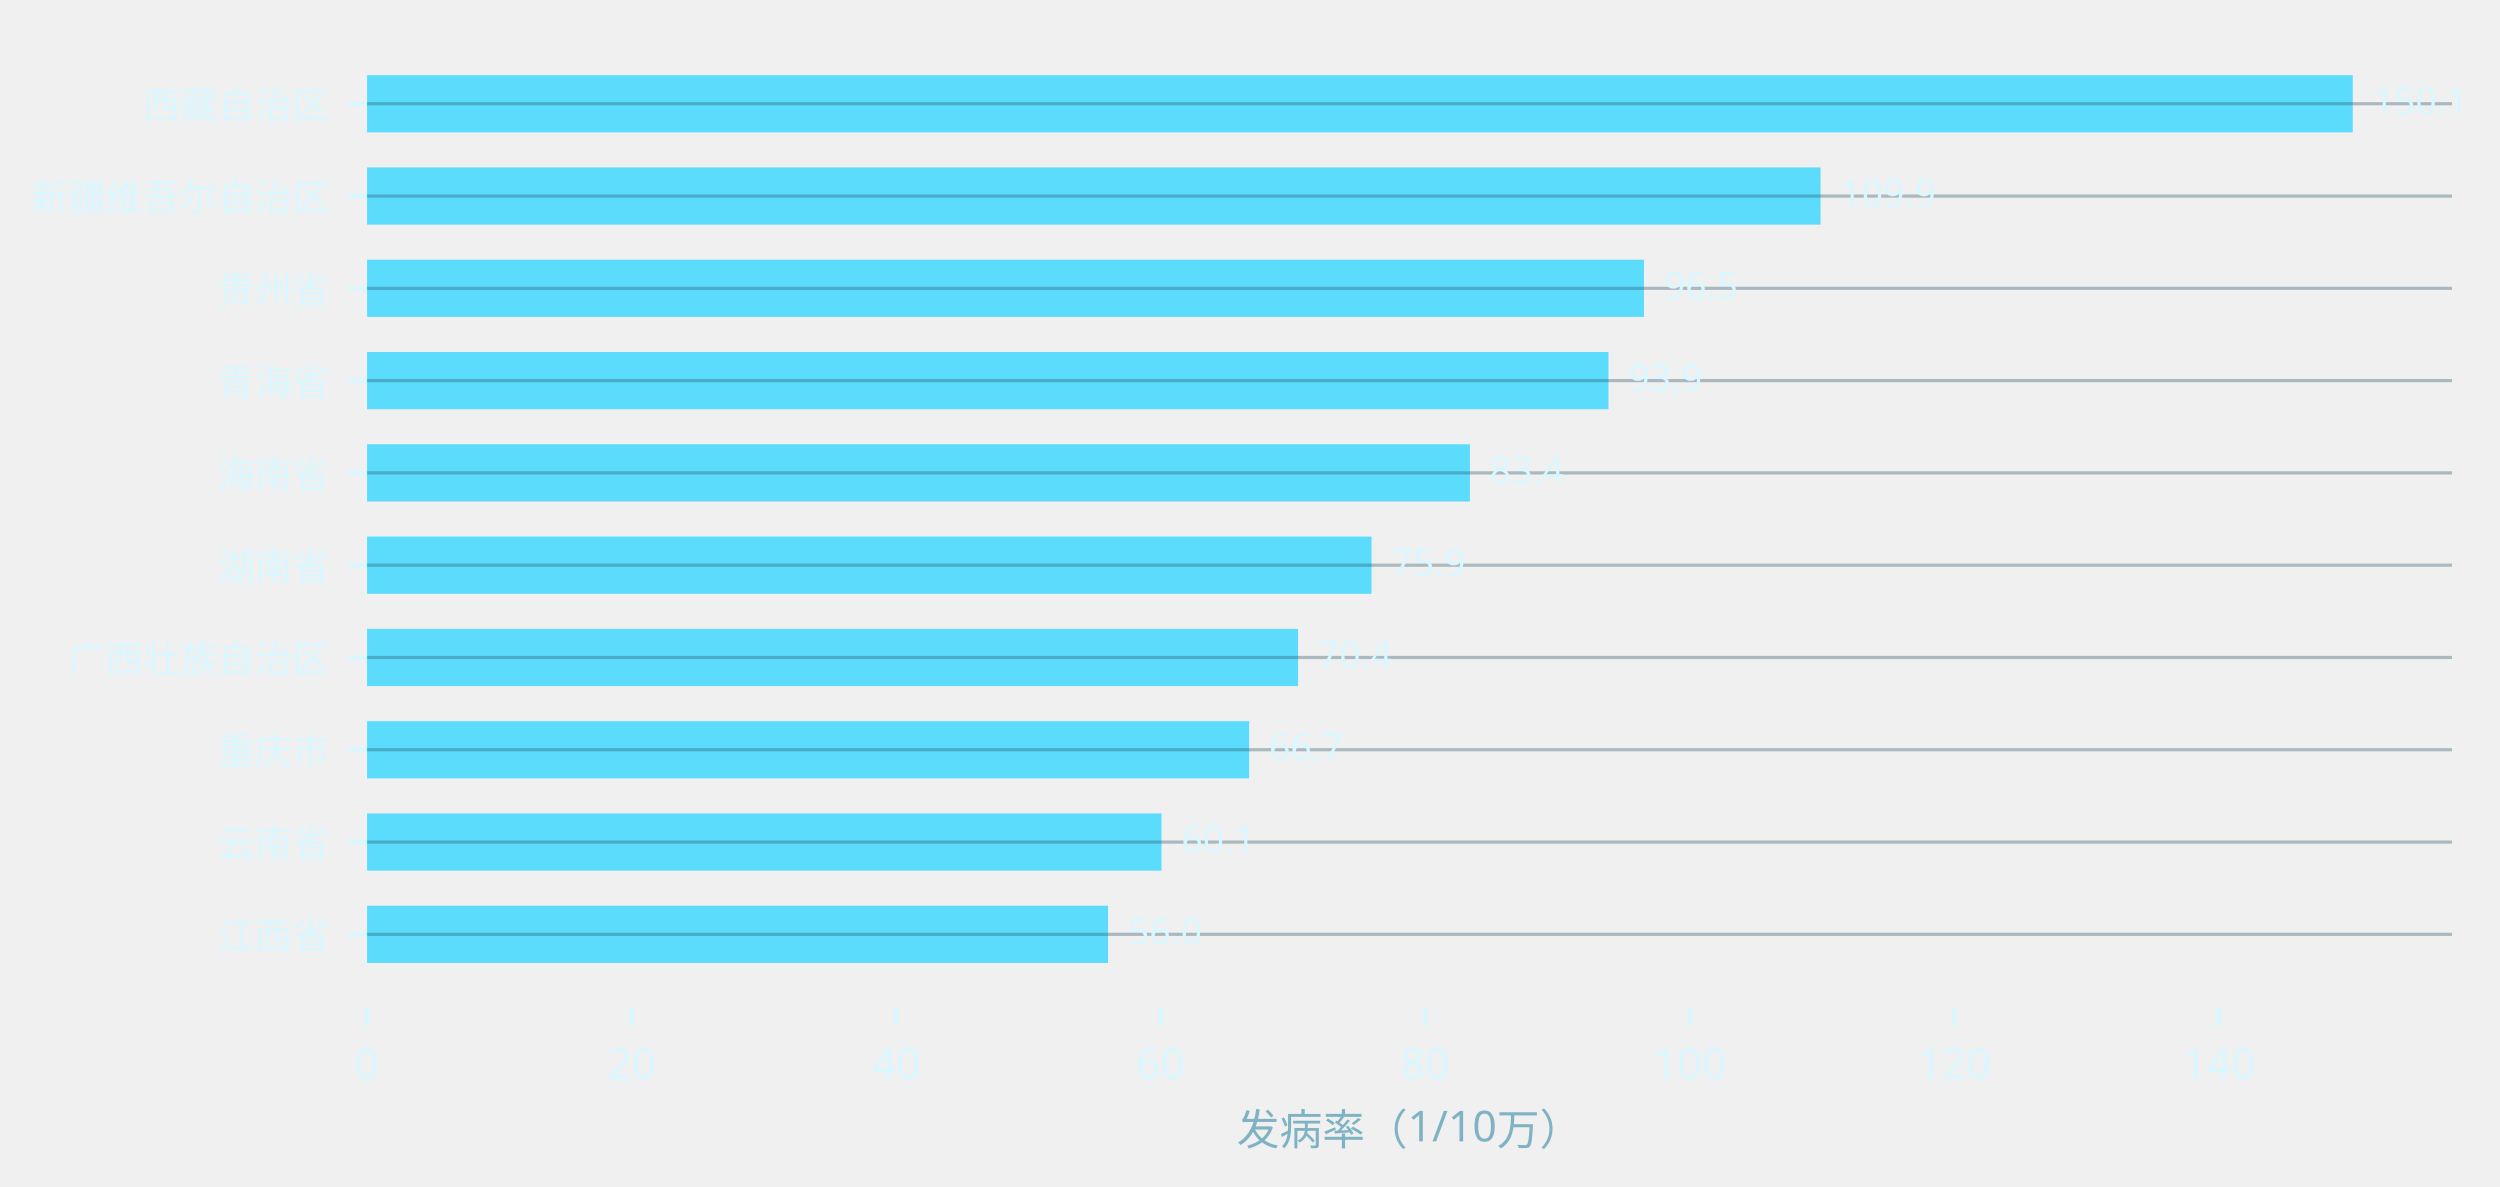
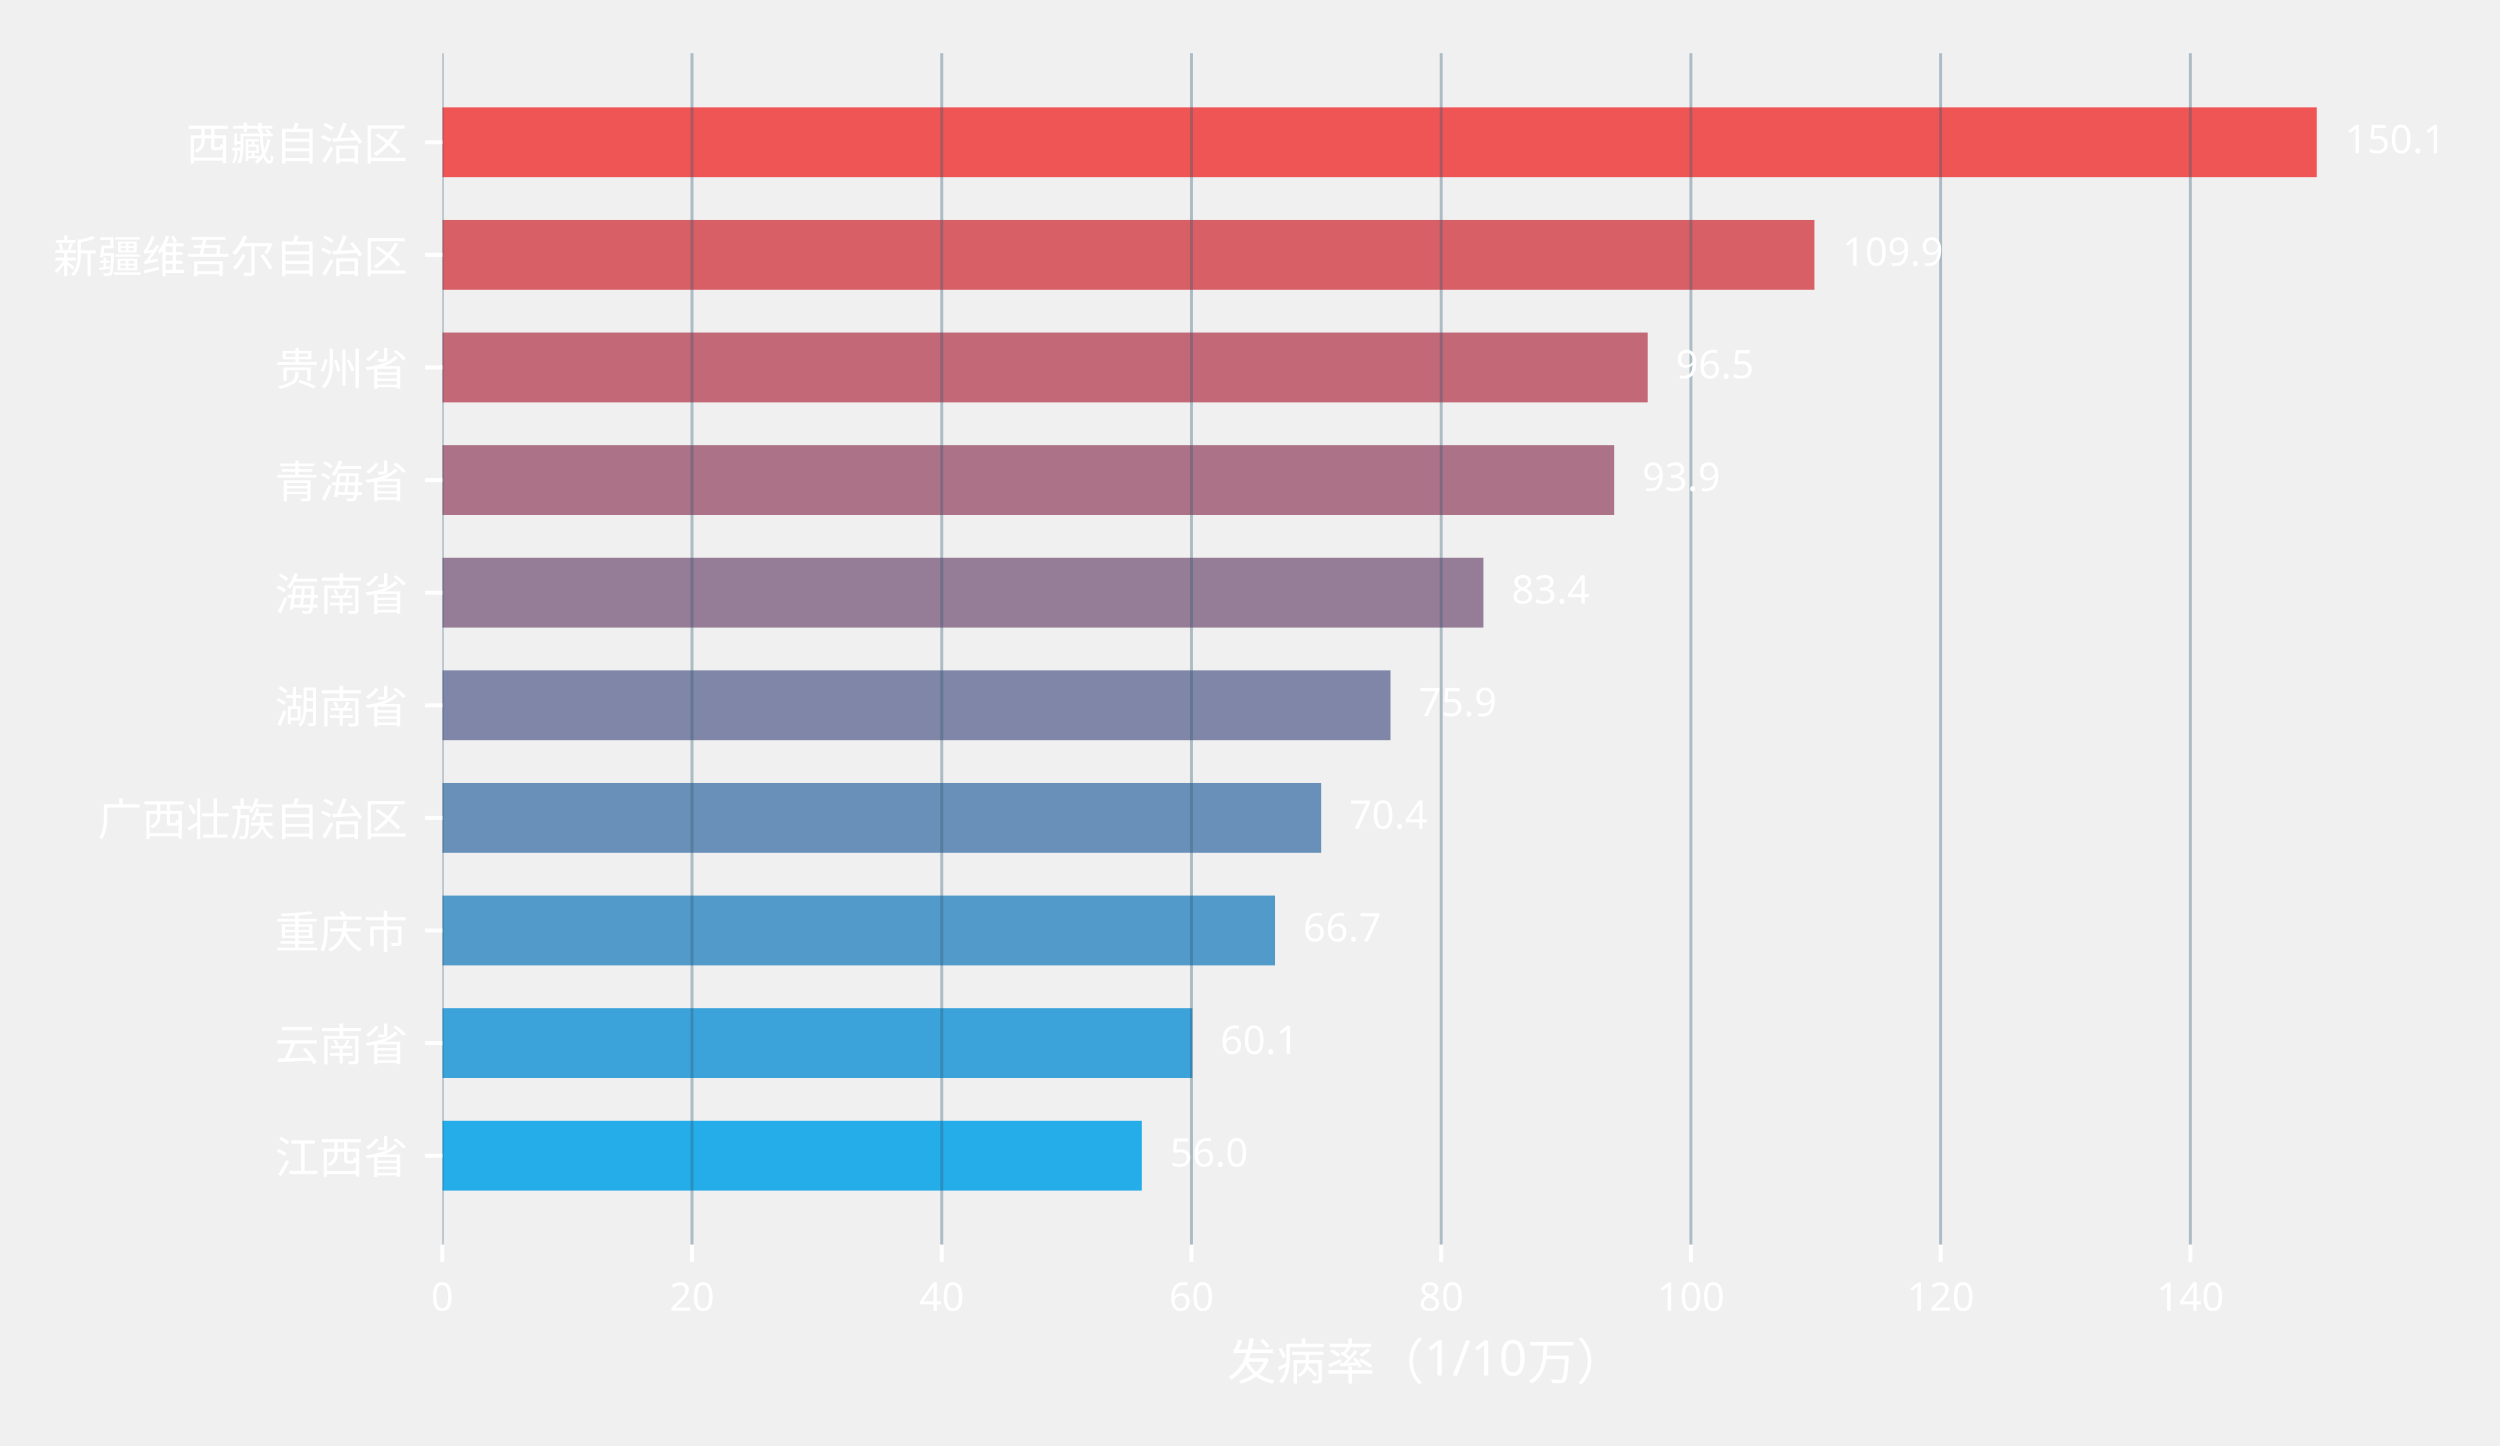
- <svg xmlns="http://www.w3.org/2000/svg" xmlns:xlink="http://www.w3.org/1999/xlink" width="468.345pt" height="222.239pt" viewBox="0 0 468.345 222.239" version="1.1">
+ <svg xmlns="http://www.w3.org/2000/svg" xmlns:xlink="http://www.w3.org/1999/xlink" width="507.571pt" height="293.383pt" viewBox="0 0 507.571 293.383" version="1.1">
  <defs>
    <style type="text/css">*{stroke-linejoin: round; stroke-linecap: butt}</style>
  </defs>
  <g id="figure_1">
    <g id="patch_1">
-       <path d="M 0 222.239  L 468.345 222.239  L 468.345 0  L 0 0  L 0 222.239  z " style="fill: none" />
+       <path d="M 0 293.383  L 507.571 293.383  L 507.571 0  L 0 0  L 0 293.383  z " style="fill: none" />
    </g>
    <g id="axes_1">
      <g id="patch_2">
-         <path d="M 68.76 188.712  L 459.36 188.712  L 459.36 5.76  L 68.76 5.76  L 68.76 188.712  z " style="fill: none" />
+         <path d="M 89.8 252.72  L 489.4 252.72  L 489.4 10.8  L 89.8 10.8  L 89.8 252.72  z " style="fill: none" />
      </g>
      <g id="patch_3">
-         <path d="M 68.76 180.396  L 207.581 180.396  L 207.581 169.677  L 68.76 169.677  z " clip-path="url(#p85310d6818)" style="fill: #31d6ff; opacity: 0.78" />
+         <path d="M 89.8 241.724  L 231.82 241.724  L 231.82 227.55  L 89.8 227.55  z " clip-path="url(#pbfb5926a3f)" style="fill: #0ea5e9; opacity: 0.9" />
      </g>
      <g id="patch_4">
-         <path d="M 68.76 163.107  L 217.598 163.107  L 217.598 152.388  L 68.76 152.388  z " clip-path="url(#p85310d6818)" style="fill: #31d6ff; opacity: 0.78" />
+         <path d="M 89.8 218.862  L 242.068 218.862  L 242.068 204.688  L 89.8 204.688  z " clip-path="url(#pbfb5926a3f)" style="fill: #279ad7; opacity: 0.9" />
      </g>
      <g id="patch_5">
-         <path d="M 68.76 145.818  L 234.013 145.818  L 234.013 135.099  L 68.76 135.099  z " clip-path="url(#p85310d6818)" style="fill: #31d6ff; opacity: 0.78" />
+         <path d="M 89.8 196.001  L 258.86 196.001  L 258.86 181.827  L 89.8 181.827  z " clip-path="url(#pbfb5926a3f)" style="fill: #3f90c5; opacity: 0.9" />
      </g>
      <g id="patch_6">
-         <path d="M 68.76 128.529  L 243.179 128.529  L 243.179 117.81  L 68.76 117.81  z " clip-path="url(#p85310d6818)" style="fill: #31d6ff; opacity: 0.78" />
+         <path d="M 89.8 173.139  L 268.238 173.139  L 268.238 158.965  L 89.8 158.965  z " clip-path="url(#pbfb5926a3f)" style="fill: #5985b2; opacity: 0.9" />
      </g>
      <g id="patch_7">
-         <path d="M 68.76 111.24  L 256.937 111.24  L 256.937 100.521  L 68.76 100.521  z " clip-path="url(#p85310d6818)" style="fill: #31d6ff; opacity: 0.78" />
+         <path d="M 89.8 150.278  L 282.312 150.278  L 282.312 136.104  L 89.8 136.104  z " clip-path="url(#pbfb5926a3f)" style="fill: #727aa0; opacity: 0.9" />
      </g>
      <g id="patch_8">
-         <path d="M 68.76 93.951  L 275.374 93.951  L 275.374 83.232  L 68.76 83.232  z " clip-path="url(#p85310d6818)" style="fill: #31d6ff; opacity: 0.78" />
+         <path d="M 89.8 127.416  L 301.175 127.416  L 301.175 113.242  L 89.8 113.242  z " clip-path="url(#pbfb5926a3f)" style="fill: #8b6f8d; opacity: 0.9" />
      </g>
      <g id="patch_9">
-         <path d="M 68.76 76.662  L 301.324 76.662  L 301.324 65.943  L 68.76 65.943  z " clip-path="url(#p85310d6818)" style="fill: #31d6ff; opacity: 0.78" />
+         <path d="M 89.8 104.555  L 327.723 104.555  L 327.723 90.381  L 89.8 90.381  z " clip-path="url(#pbfb5926a3f)" style="fill: #a4647b; opacity: 0.9" />
      </g>
      <g id="patch_10">
-         <path d="M 68.76 59.373  L 307.98 59.373  L 307.98 48.654  L 68.76 48.654  z " clip-path="url(#p85310d6818)" style="fill: #31d6ff; opacity: 0.78" />
+         <path d="M 89.8 81.693  L 334.532 81.693  L 334.532 67.519  L 89.8 67.519  z " clip-path="url(#pbfb5926a3f)" style="fill: #be5968; opacity: 0.9" />
      </g>
      <g id="patch_11">
-         <path d="M 68.76 42.084  L 341.064 42.084  L 341.064 31.365  L 68.76 31.365  z " clip-path="url(#p85310d6818)" style="fill: #31d6ff; opacity: 0.78" />
+         <path d="M 89.8 58.832  L 368.378 58.832  L 368.378 44.658  L 89.8 44.658  z " clip-path="url(#pbfb5926a3f)" style="fill: #d64f56; opacity: 0.9" />
      </g>
      <g id="patch_12">
-         <path d="M 68.76 24.795  L 440.76 24.795  L 440.76 14.076  L 68.76 14.076  z " clip-path="url(#p85310d6818)" style="fill: #31d6ff; opacity: 0.78" />
+         <path d="M 89.8 35.97  L 470.371 35.97  L 470.371 21.796  L 89.8 21.796  z " clip-path="url(#pbfb5926a3f)" style="fill: #ef4444; opacity: 0.9" />
      </g>
      <g id="matplotlib.axis_1">
        <g id="xtick_1">
          <g id="line2d_1">
+             <path d="M 89.8 252.72  L 89.8 10.8  " clip-path="url(#pbfb5926a3f)" style="fill: none; stroke: #2f5a73; stroke-opacity: 0.35; stroke-width: 0.6; stroke-linecap: square" />
+           </g>
+           <g id="line2d_2">
            <defs>
-               <path id="mc9dfb1f08f" d="M 0 0  L 0 3.5  " style="stroke: #d9f7ff; stroke-width: 0.8" />
+               <path id="m87b8e625bf" d="M 0 0  L 0 3.5  " style="stroke: #ffffff; stroke-width: 0.8" />
            </defs>
            <g>
-               <use xlink:href="#mc9dfb1f08f" x="68.76" y="188.712" style="fill: #d9f7ff; stroke: #d9f7ff; stroke-width: 0.8" />
+               <use xlink:href="#m87b8e625bf" x="89.8" y="252.72" style="fill: #ffffff; stroke: #ffffff; stroke-width: 0.8" />
            </g>
          </g>
          <g id="text_1">
-             <text style="font-size: 8px; font-family: 'Microsoft YaHei'; text-anchor: middle; fill: #d9f7ff" x="68.76" y="202.107" transform="rotate(-0 68.76 202.107)">0</text>
+             <text style="font-size: 8px; font-family: 'Microsoft YaHei'; text-anchor: middle; fill: #ffffff" x="89.8" y="266.115" transform="rotate(-0 89.8 266.115)">0</text>
          </g>
        </g>
        <g id="xtick_2">
-           <g id="line2d_2">
-             <g>
-               <use xlink:href="#mc9dfb1f08f" x="118.319" y="188.712" style="fill: #d9f7ff; stroke: #d9f7ff; stroke-width: 0.8" />
+           <g id="line2d_3">
+             <path d="M 140.5 252.72  L 140.5 10.8  " clip-path="url(#pbfb5926a3f)" style="fill: none; stroke: #2f5a73; stroke-opacity: 0.35; stroke-width: 0.6; stroke-linecap: square" />
+           </g>
+           <g id="line2d_4">
+             <g>
+               <use xlink:href="#m87b8e625bf" x="140.5" y="252.72" style="fill: #ffffff; stroke: #ffffff; stroke-width: 0.8" />
            </g>
          </g>
          <g id="text_2">
-             <text style="font-size: 8px; font-family: 'Microsoft YaHei'; text-anchor: middle; fill: #d9f7ff" x="118.319" y="202.107" transform="rotate(-0 118.3186 202.107)">20</text>
+             <text style="font-size: 8px; font-family: 'Microsoft YaHei'; text-anchor: middle; fill: #ffffff" x="140.5" y="266.115" transform="rotate(-0 140.5005 266.115)">20</text>
          </g>
        </g>
        <g id="xtick_3">
-           <g id="line2d_3">
-             <g>
-               <use xlink:href="#mc9dfb1f08f" x="167.877" y="188.712" style="fill: #d9f7ff; stroke: #d9f7ff; stroke-width: 0.8" />
+           <g id="line2d_5">
+             <path d="M 191.201 252.72  L 191.201 10.8  " clip-path="url(#pbfb5926a3f)" style="fill: none; stroke: #2f5a73; stroke-opacity: 0.35; stroke-width: 0.6; stroke-linecap: square" />
+           </g>
+           <g id="line2d_6">
+             <g>
+               <use xlink:href="#m87b8e625bf" x="191.201" y="252.72" style="fill: #ffffff; stroke: #ffffff; stroke-width: 0.8" />
            </g>
          </g>
          <g id="text_3">
-             <text style="font-size: 8px; font-family: 'Microsoft YaHei'; text-anchor: middle; fill: #d9f7ff" x="167.877" y="202.107" transform="rotate(-0 167.8772 202.107)">40</text>
+             <text style="font-size: 8px; font-family: 'Microsoft YaHei'; text-anchor: middle; fill: #ffffff" x="191.201" y="266.115" transform="rotate(-0 191.201 266.115)">40</text>
          </g>
        </g>
        <g id="xtick_4">
-           <g id="line2d_4">
-             <g>
-               <use xlink:href="#mc9dfb1f08f" x="217.436" y="188.712" style="fill: #d9f7ff; stroke: #d9f7ff; stroke-width: 0.8" />
+           <g id="line2d_7">
+             <path d="M 241.901 252.72  L 241.901 10.8  " clip-path="url(#pbfb5926a3f)" style="fill: none; stroke: #2f5a73; stroke-opacity: 0.35; stroke-width: 0.6; stroke-linecap: square" />
+           </g>
+           <g id="line2d_8">
+             <g>
+               <use xlink:href="#m87b8e625bf" x="241.901" y="252.72" style="fill: #ffffff; stroke: #ffffff; stroke-width: 0.8" />
            </g>
          </g>
          <g id="text_4">
-             <text style="font-size: 8px; font-family: 'Microsoft YaHei'; text-anchor: middle; fill: #d9f7ff" x="217.436" y="202.107" transform="rotate(-0 217.4358 202.107)">60</text>
+             <text style="font-size: 8px; font-family: 'Microsoft YaHei'; text-anchor: middle; fill: #ffffff" x="241.901" y="266.115" transform="rotate(-0 241.9015 266.115)">60</text>
          </g>
        </g>
        <g id="xtick_5">
-           <g id="line2d_5">
-             <g>
-               <use xlink:href="#mc9dfb1f08f" x="266.994" y="188.712" style="fill: #d9f7ff; stroke: #d9f7ff; stroke-width: 0.8" />
+           <g id="line2d_9">
+             <path d="M 292.602 252.72  L 292.602 10.8  " clip-path="url(#pbfb5926a3f)" style="fill: none; stroke: #2f5a73; stroke-opacity: 0.35; stroke-width: 0.6; stroke-linecap: square" />
+           </g>
+           <g id="line2d_10">
+             <g>
+               <use xlink:href="#m87b8e625bf" x="292.602" y="252.72" style="fill: #ffffff; stroke: #ffffff; stroke-width: 0.8" />
            </g>
          </g>
          <g id="text_5">
-             <text style="font-size: 8px; font-family: 'Microsoft YaHei'; text-anchor: middle; fill: #d9f7ff" x="266.994" y="202.107" transform="rotate(-0 266.9943 202.107)">80</text>
+             <text style="font-size: 8px; font-family: 'Microsoft YaHei'; text-anchor: middle; fill: #ffffff" x="292.602" y="266.115" transform="rotate(-0 292.6019 266.115)">80</text>
          </g>
        </g>
        <g id="xtick_6">
-           <g id="line2d_6">
-             <g>
-               <use xlink:href="#mc9dfb1f08f" x="316.553" y="188.712" style="fill: #d9f7ff; stroke: #d9f7ff; stroke-width: 0.8" />
+           <g id="line2d_11">
+             <path d="M 343.302 252.72  L 343.302 10.8  " clip-path="url(#pbfb5926a3f)" style="fill: none; stroke: #2f5a73; stroke-opacity: 0.35; stroke-width: 0.6; stroke-linecap: square" />
+           </g>
+           <g id="line2d_12">
+             <g>
+               <use xlink:href="#m87b8e625bf" x="343.302" y="252.72" style="fill: #ffffff; stroke: #ffffff; stroke-width: 0.8" />
            </g>
          </g>
          <g id="text_6">
-             <text style="font-size: 8px; font-family: 'Microsoft YaHei'; text-anchor: middle; fill: #d9f7ff" x="316.553" y="202.107" transform="rotate(-0 316.5529 202.107)">100</text>
+             <text style="font-size: 8px; font-family: 'Microsoft YaHei'; text-anchor: middle; fill: #ffffff" x="343.302" y="266.115" transform="rotate(-0 343.3024 266.115)">100</text>
          </g>
        </g>
        <g id="xtick_7">
-           <g id="line2d_7">
-             <g>
-               <use xlink:href="#mc9dfb1f08f" x="366.112" y="188.712" style="fill: #d9f7ff; stroke: #d9f7ff; stroke-width: 0.8" />
+           <g id="line2d_13">
+             <path d="M 394.003 252.72  L 394.003 10.8  " clip-path="url(#pbfb5926a3f)" style="fill: none; stroke: #2f5a73; stroke-opacity: 0.35; stroke-width: 0.6; stroke-linecap: square" />
+           </g>
+           <g id="line2d_14">
+             <g>
+               <use xlink:href="#m87b8e625bf" x="394.003" y="252.72" style="fill: #ffffff; stroke: #ffffff; stroke-width: 0.8" />
            </g>
          </g>
          <g id="text_7">
-             <text style="font-size: 8px; font-family: 'Microsoft YaHei'; text-anchor: middle; fill: #d9f7ff" x="366.112" y="202.107" transform="rotate(-0 366.1115 202.107)">120</text>
+             <text style="font-size: 8px; font-family: 'Microsoft YaHei'; text-anchor: middle; fill: #ffffff" x="394.003" y="266.115" transform="rotate(-0 394.0029 266.115)">120</text>
          </g>
        </g>
        <g id="xtick_8">
-           <g id="line2d_8">
-             <g>
-               <use xlink:href="#mc9dfb1f08f" x="415.67" y="188.712" style="fill: #d9f7ff; stroke: #d9f7ff; stroke-width: 0.8" />
+           <g id="line2d_15">
+             <path d="M 444.703 252.72  L 444.703 10.8  " clip-path="url(#pbfb5926a3f)" style="fill: none; stroke: #2f5a73; stroke-opacity: 0.35; stroke-width: 0.6; stroke-linecap: square" />
+           </g>
+           <g id="line2d_16">
+             <g>
+               <use xlink:href="#m87b8e625bf" x="444.703" y="252.72" style="fill: #ffffff; stroke: #ffffff; stroke-width: 0.8" />
            </g>
          </g>
          <g id="text_8">
-             <text style="font-size: 8px; font-family: 'Microsoft YaHei'; text-anchor: middle; fill: #d9f7ff" x="415.67" y="202.107" transform="rotate(-0 415.6701 202.107)">140</text>
+             <text style="font-size: 8px; font-family: 'Microsoft YaHei'; text-anchor: middle; fill: #ffffff" x="444.703" y="266.115" transform="rotate(-0 444.7034 266.115)">140</text>
          </g>
        </g>
        <g id="text_9">
-           <text style="font-size: 8px; font-family: 'Microsoft YaHei'; text-anchor: middle; fill: #7fb3c3" x="264.06" y="214.491" transform="rotate(-0 264.06 214.4907)">发病率（1/10万）</text>
+           <text style="font-size: 10px; font-family: 'Microsoft YaHei'; text-anchor: middle; fill: #ffffff" x="289.6" y="280.098" transform="rotate(-0 289.6 280.0975)">发病率（1/10万）</text>
        </g>
      </g>
      <g id="matplotlib.axis_2">
        <g id="ytick_1">
-           <g id="line2d_9">
-             <path d="M 68.76 175.036  L 459.36 175.036  " clip-path="url(#p85310d6818)" style="fill: none; stroke: #285367; stroke-opacity: 0.35; stroke-width: 0.6; stroke-linecap: square" />
-           </g>
-           <g id="line2d_10">
+           <g id="line2d_17">
            <defs>
-               <path id="m210c1fc2e2" d="M 0 0  L -3.5 0  " style="stroke: #d9f7ff; stroke-width: 0.8" />
+               <path id="mfadf0b27b8" d="M 0 0  L -3.5 0  " style="stroke: #ffffff; stroke-width: 0.8" />
            </defs>
            <g>
-               <use xlink:href="#m210c1fc2e2" x="68.76" y="175.036" style="fill: #d9f7ff; stroke: #d9f7ff; stroke-width: 0.8" />
+               <use xlink:href="#mfadf0b27b8" x="89.8" y="234.637" style="fill: #ffffff; stroke: #ffffff; stroke-width: 0.8" />
            </g>
          </g>
          <g id="text_10">
-             <text style="font-size: 7px; font-family: 'Microsoft YaHei'; text-anchor: end; fill: #d9f7ff" x="61.76" y="177.834" transform="rotate(-0 61.76 177.8342)">江西省</text>
+             <text style="font-size: 9px; font-family: 'Microsoft YaHei'; text-anchor: end; fill: #ffffff" x="82.8" y="238.234" transform="rotate(-0 82.8 238.2338)">江西省</text>
          </g>
        </g>
        <g id="ytick_2">
-           <g id="line2d_11">
-             <path d="M 68.76 157.747  L 459.36 157.747  " clip-path="url(#p85310d6818)" style="fill: none; stroke: #285367; stroke-opacity: 0.35; stroke-width: 0.6; stroke-linecap: square" />
-           </g>
-           <g id="line2d_12">
-             <g>
-               <use xlink:href="#m210c1fc2e2" x="68.76" y="157.747" style="fill: #d9f7ff; stroke: #d9f7ff; stroke-width: 0.8" />
+           <g id="line2d_18">
+             <g>
+               <use xlink:href="#mfadf0b27b8" x="89.8" y="211.775" style="fill: #ffffff; stroke: #ffffff; stroke-width: 0.8" />
            </g>
          </g>
          <g id="text_11">
-             <text style="font-size: 7px; font-family: 'Microsoft YaHei'; text-anchor: end; fill: #d9f7ff" x="61.76" y="160.545" transform="rotate(-0 61.76 160.5452)">云南省</text>
+             <text style="font-size: 9px; font-family: 'Microsoft YaHei'; text-anchor: end; fill: #ffffff" x="82.8" y="215.372" transform="rotate(-0 82.8 215.3723)">云南省</text>
          </g>
        </g>
        <g id="ytick_3">
-           <g id="line2d_13">
-             <path d="M 68.76 140.458  L 459.36 140.458  " clip-path="url(#p85310d6818)" style="fill: none; stroke: #285367; stroke-opacity: 0.35; stroke-width: 0.6; stroke-linecap: square" />
-           </g>
-           <g id="line2d_14">
-             <g>
-               <use xlink:href="#m210c1fc2e2" x="68.76" y="140.458" style="fill: #d9f7ff; stroke: #d9f7ff; stroke-width: 0.8" />
+           <g id="line2d_19">
+             <g>
+               <use xlink:href="#mfadf0b27b8" x="89.8" y="188.914" style="fill: #ffffff; stroke: #ffffff; stroke-width: 0.8" />
            </g>
          </g>
          <g id="text_12">
-             <text style="font-size: 7px; font-family: 'Microsoft YaHei'; text-anchor: end; fill: #d9f7ff" x="61.76" y="143.256" transform="rotate(-0 61.76 143.2563)">重庆市</text>
+             <text style="font-size: 9px; font-family: 'Microsoft YaHei'; text-anchor: end; fill: #ffffff" x="82.8" y="192.511" transform="rotate(-0 82.8 192.5108)">重庆市</text>
          </g>
        </g>
        <g id="ytick_4">
-           <g id="line2d_15">
-             <path d="M 68.76 123.169  L 459.36 123.169  " clip-path="url(#p85310d6818)" style="fill: none; stroke: #285367; stroke-opacity: 0.35; stroke-width: 0.6; stroke-linecap: square" />
-           </g>
-           <g id="line2d_16">
-             <g>
-               <use xlink:href="#m210c1fc2e2" x="68.76" y="123.169" style="fill: #d9f7ff; stroke: #d9f7ff; stroke-width: 0.8" />
+           <g id="line2d_20">
+             <g>
+               <use xlink:href="#mfadf0b27b8" x="89.8" y="166.052" style="fill: #ffffff; stroke: #ffffff; stroke-width: 0.8" />
            </g>
          </g>
          <g id="text_13">
-             <text style="font-size: 7px; font-family: 'Microsoft YaHei'; text-anchor: end; fill: #d9f7ff" x="61.76" y="125.967" transform="rotate(-0 61.76 125.9673)">广西壮族自治区</text>
+             <text style="font-size: 9px; font-family: 'Microsoft YaHei'; text-anchor: end; fill: #ffffff" x="82.8" y="169.649" transform="rotate(-0 82.8 169.6494)">广西壮族自治区</text>
          </g>
        </g>
        <g id="ytick_5">
-           <g id="line2d_17">
-             <path d="M 68.76 105.88  L 459.36 105.88  " clip-path="url(#p85310d6818)" style="fill: none; stroke: #285367; stroke-opacity: 0.35; stroke-width: 0.6; stroke-linecap: square" />
-           </g>
-           <g id="line2d_18">
-             <g>
-               <use xlink:href="#m210c1fc2e2" x="68.76" y="105.88" style="fill: #d9f7ff; stroke: #d9f7ff; stroke-width: 0.8" />
+           <g id="line2d_21">
+             <g>
+               <use xlink:href="#mfadf0b27b8" x="89.8" y="143.191" style="fill: #ffffff; stroke: #ffffff; stroke-width: 0.8" />
            </g>
          </g>
          <g id="text_14">
-             <text style="font-size: 7px; font-family: 'Microsoft YaHei'; text-anchor: end; fill: #d9f7ff" x="61.76" y="108.678" transform="rotate(-0 61.76 108.6783)">湖南省</text>
+             <text style="font-size: 9px; font-family: 'Microsoft YaHei'; text-anchor: end; fill: #ffffff" x="82.8" y="146.788" transform="rotate(-0 82.8 146.7879)">湖南省</text>
          </g>
        </g>
        <g id="ytick_6">
-           <g id="line2d_19">
-             <path d="M 68.76 88.592  L 459.36 88.592  " clip-path="url(#p85310d6818)" style="fill: none; stroke: #285367; stroke-opacity: 0.35; stroke-width: 0.6; stroke-linecap: square" />
-           </g>
-           <g id="line2d_20">
-             <g>
-               <use xlink:href="#m210c1fc2e2" x="68.76" y="88.592" style="fill: #d9f7ff; stroke: #d9f7ff; stroke-width: 0.8" />
+           <g id="line2d_22">
+             <g>
+               <use xlink:href="#mfadf0b27b8" x="89.8" y="120.329" style="fill: #ffffff; stroke: #ffffff; stroke-width: 0.8" />
            </g>
          </g>
          <g id="text_15">
-             <text style="font-size: 7px; font-family: 'Microsoft YaHei'; text-anchor: end; fill: #d9f7ff" x="61.76" y="91.389" transform="rotate(-0 61.76 91.38932)">海南省</text>
+             <text style="font-size: 9px; font-family: 'Microsoft YaHei'; text-anchor: end; fill: #ffffff" x="82.8" y="123.926" transform="rotate(-0 82.8 123.9265)">海南省</text>
          </g>
        </g>
        <g id="ytick_7">
-           <g id="line2d_21">
-             <path d="M 68.76 71.303  L 459.36 71.303  " clip-path="url(#p85310d6818)" style="fill: none; stroke: #285367; stroke-opacity: 0.35; stroke-width: 0.6; stroke-linecap: square" />
-           </g>
-           <g id="line2d_22">
-             <g>
-               <use xlink:href="#m210c1fc2e2" x="68.76" y="71.303" style="fill: #d9f7ff; stroke: #d9f7ff; stroke-width: 0.8" />
+           <g id="line2d_23">
+             <g>
+               <use xlink:href="#mfadf0b27b8" x="89.8" y="97.468" style="fill: #ffffff; stroke: #ffffff; stroke-width: 0.8" />
            </g>
          </g>
          <g id="text_16">
-             <text style="font-size: 7px; font-family: 'Microsoft YaHei'; text-anchor: end; fill: #d9f7ff" x="61.76" y="74.1" transform="rotate(-0 61.76 74.10034)">青海省</text>
+             <text style="font-size: 9px; font-family: 'Microsoft YaHei'; text-anchor: end; fill: #ffffff" x="82.8" y="101.065" transform="rotate(-0 82.8 101.065)">青海省</text>
          </g>
        </g>
        <g id="ytick_8">
-           <g id="line2d_23">
-             <path d="M 68.76 54.014  L 459.36 54.014  " clip-path="url(#p85310d6818)" style="fill: none; stroke: #285367; stroke-opacity: 0.35; stroke-width: 0.6; stroke-linecap: square" />
-           </g>
          <g id="line2d_24">
            <g>
-               <use xlink:href="#m210c1fc2e2" x="68.76" y="54.014" style="fill: #d9f7ff; stroke: #d9f7ff; stroke-width: 0.8" />
+               <use xlink:href="#mfadf0b27b8" x="89.8" y="74.606" style="fill: #ffffff; stroke: #ffffff; stroke-width: 0.8" />
            </g>
          </g>
          <g id="text_17">
-             <text style="font-size: 7px; font-family: 'Microsoft YaHei'; text-anchor: end; fill: #d9f7ff" x="61.76" y="56.811" transform="rotate(-0 61.76 56.81136)">贵州省</text>
+             <text style="font-size: 9px; font-family: 'Microsoft YaHei'; text-anchor: end; fill: #ffffff" x="82.8" y="78.204" transform="rotate(-0 82.8 78.20353)">贵州省</text>
          </g>
        </g>
        <g id="ytick_9">
          <g id="line2d_25">
-             <path d="M 68.76 36.725  L 459.36 36.725  " clip-path="url(#p85310d6818)" style="fill: none; stroke: #285367; stroke-opacity: 0.35; stroke-width: 0.6; stroke-linecap: square" />
-           </g>
+             <g>
+               <use xlink:href="#mfadf0b27b8" x="89.8" y="51.745" style="fill: #ffffff; stroke: #ffffff; stroke-width: 0.8" />
+             </g>
+           </g>
+           <g id="text_18">
+             <text style="font-size: 9px; font-family: 'Microsoft YaHei'; text-anchor: end; fill: #ffffff" x="82.8" y="55.342" transform="rotate(-0 82.8 55.34207)">新疆维吾尔自治区</text>
+           </g>
+         </g>
+         <g id="ytick_10">
          <g id="line2d_26">
            <g>
-               <use xlink:href="#m210c1fc2e2" x="68.76" y="36.725" style="fill: #d9f7ff; stroke: #d9f7ff; stroke-width: 0.8" />
-             </g>
-           </g>
-           <g id="text_18">
-             <text style="font-size: 7px; font-family: 'Microsoft YaHei'; text-anchor: end; fill: #d9f7ff" x="61.76" y="39.522" transform="rotate(-0 61.76 39.52238)">新疆维吾尔自治区</text>
-           </g>
-         </g>
-         <g id="ytick_10">
-           <g id="line2d_27">
-             <path d="M 68.76 19.436  L 459.36 19.436  " clip-path="url(#p85310d6818)" style="fill: none; stroke: #285367; stroke-opacity: 0.35; stroke-width: 0.6; stroke-linecap: square" />
-           </g>
-           <g id="line2d_28">
-             <g>
-               <use xlink:href="#m210c1fc2e2" x="68.76" y="19.436" style="fill: #d9f7ff; stroke: #d9f7ff; stroke-width: 0.8" />
+               <use xlink:href="#mfadf0b27b8" x="89.8" y="28.883" style="fill: #ffffff; stroke: #ffffff; stroke-width: 0.8" />
            </g>
          </g>
          <g id="text_19">
-             <text style="font-size: 7px; font-family: 'Microsoft YaHei'; text-anchor: end; fill: #d9f7ff" x="61.76" y="22.233" transform="rotate(-0 61.76 22.2334)">西藏自治区</text>
+             <text style="font-size: 9px; font-family: 'Microsoft YaHei'; text-anchor: end; fill: #ffffff" x="82.8" y="32.481" transform="rotate(-0 82.8 32.4806)">西藏自治区</text>
          </g>
        </g>
      </g>
      <g id="text_20">
-         <text style="font-size: 7px; font-family: 'Microsoft YaHei'; text-anchor: start; fill: #d9f7ff" x="211.301" y="176.964" transform="rotate(-0 211.3013 176.9641)">56.0</text>
+         <text style="font-size: 8px; font-family: 'Microsoft YaHei'; text-anchor: start; fill: #ffffff" x="237.528" y="236.84" transform="rotate(-0 237.5285 236.8397)">56.0</text>
      </g>
      <g id="text_21">
-         <text style="font-size: 7px; font-family: 'Microsoft YaHei'; text-anchor: start; fill: #d9f7ff" x="221.318" y="159.675" transform="rotate(-0 221.3184 159.6752)">60.1</text>
+         <text style="font-size: 8px; font-family: 'Microsoft YaHei'; text-anchor: start; fill: #ffffff" x="247.776" y="213.978" transform="rotate(-0 247.7764 213.9782)">60.1</text>
      </g>
      <g id="text_22">
-         <text style="font-size: 7px; font-family: 'Microsoft YaHei'; text-anchor: start; fill: #d9f7ff" x="237.733" y="142.386" transform="rotate(-0 237.7327 142.3862)">66.7</text>
+         <text style="font-size: 8px; font-family: 'Microsoft YaHei'; text-anchor: start; fill: #ffffff" x="264.569" y="191.117" transform="rotate(-0 264.569 191.1168)">66.7</text>
      </g>
      <g id="text_23">
-         <text style="font-size: 7px; font-family: 'Microsoft YaHei'; text-anchor: start; fill: #d9f7ff" x="246.899" y="125.097" transform="rotate(-0 246.8991 125.0972)">70.4</text>
+         <text style="font-size: 8px; font-family: 'Microsoft YaHei'; text-anchor: start; fill: #ffffff" x="273.947" y="168.255" transform="rotate(-0 273.9466 168.2553)">70.4</text>
      </g>
      <g id="text_24">
-         <text style="font-size: 7px; font-family: 'Microsoft YaHei'; text-anchor: start; fill: #d9f7ff" x="260.657" y="107.808" transform="rotate(-0 260.6565 107.8082)">75.9</text>
+         <text style="font-size: 8px; font-family: 'Microsoft YaHei'; text-anchor: start; fill: #ffffff" x="288.021" y="145.394" transform="rotate(-0 288.021 145.3939)">75.9</text>
      </g>
      <g id="text_25">
-         <text style="font-size: 7px; font-family: 'Microsoft YaHei'; text-anchor: start; fill: #d9f7ff" x="279.094" y="90.519" transform="rotate(-0 279.0939 90.51924)">83.4</text>
+         <text style="font-size: 8px; font-family: 'Microsoft YaHei'; text-anchor: start; fill: #ffffff" x="306.883" y="122.532" transform="rotate(-0 306.8832 122.5324)">83.4</text>
      </g>
      <g id="text_26">
-         <text style="font-size: 7px; font-family: 'Microsoft YaHei'; text-anchor: start; fill: #d9f7ff" x="305.044" y="73.23" transform="rotate(-0 305.0442 73.23026)">93.9</text>
+         <text style="font-size: 8px; font-family: 'Microsoft YaHei'; text-anchor: start; fill: #ffffff" x="333.431" y="99.671" transform="rotate(-0 333.4314 99.67093)">93.9</text>
      </g>
      <g id="text_27">
-         <text style="font-size: 7px; font-family: 'Microsoft YaHei'; text-anchor: start; fill: #d9f7ff" x="311.7" y="55.941" transform="rotate(-0 311.6998 55.94128)">96.5</text>
+         <text style="font-size: 8px; font-family: 'Microsoft YaHei'; text-anchor: start; fill: #ffffff" x="340.24" y="76.809" transform="rotate(-0 340.2403 76.80947)">96.5</text>
      </g>
      <g id="text_28">
-         <text style="font-size: 7px; font-family: 'Microsoft YaHei'; text-anchor: start; fill: #d9f7ff" x="344.784" y="38.652" transform="rotate(-0 344.7835 38.6523)">109.9</text>
+         <text style="font-size: 8px; font-family: 'Microsoft YaHei'; text-anchor: start; fill: #ffffff" x="374.086" y="53.948" transform="rotate(-0 374.0864 53.94801)">109.9</text>
      </g>
      <g id="text_29">
-         <text style="font-size: 7px; font-family: 'Microsoft YaHei'; text-anchor: start; fill: #d9f7ff" x="444.48" y="21.363" transform="rotate(-0 444.48 21.36332)">150.1</text>
+         <text style="font-size: 8px; font-family: 'Microsoft YaHei'; text-anchor: start; fill: #ffffff" x="476.08" y="31.087" transform="rotate(-0 476.08 31.08654)">150.1</text>
      </g>
    </g>
  </g>
  <defs>
-     <clipPath id="p85310d6818">
-       <rect x="68.76" y="5.76" width="390.6" height="182.952" />
+     <clipPath id="pbfb5926a3f">
+       <rect x="89.8" y="10.8" width="399.6" height="241.92" />
    </clipPath>
  </defs>
</svg>
